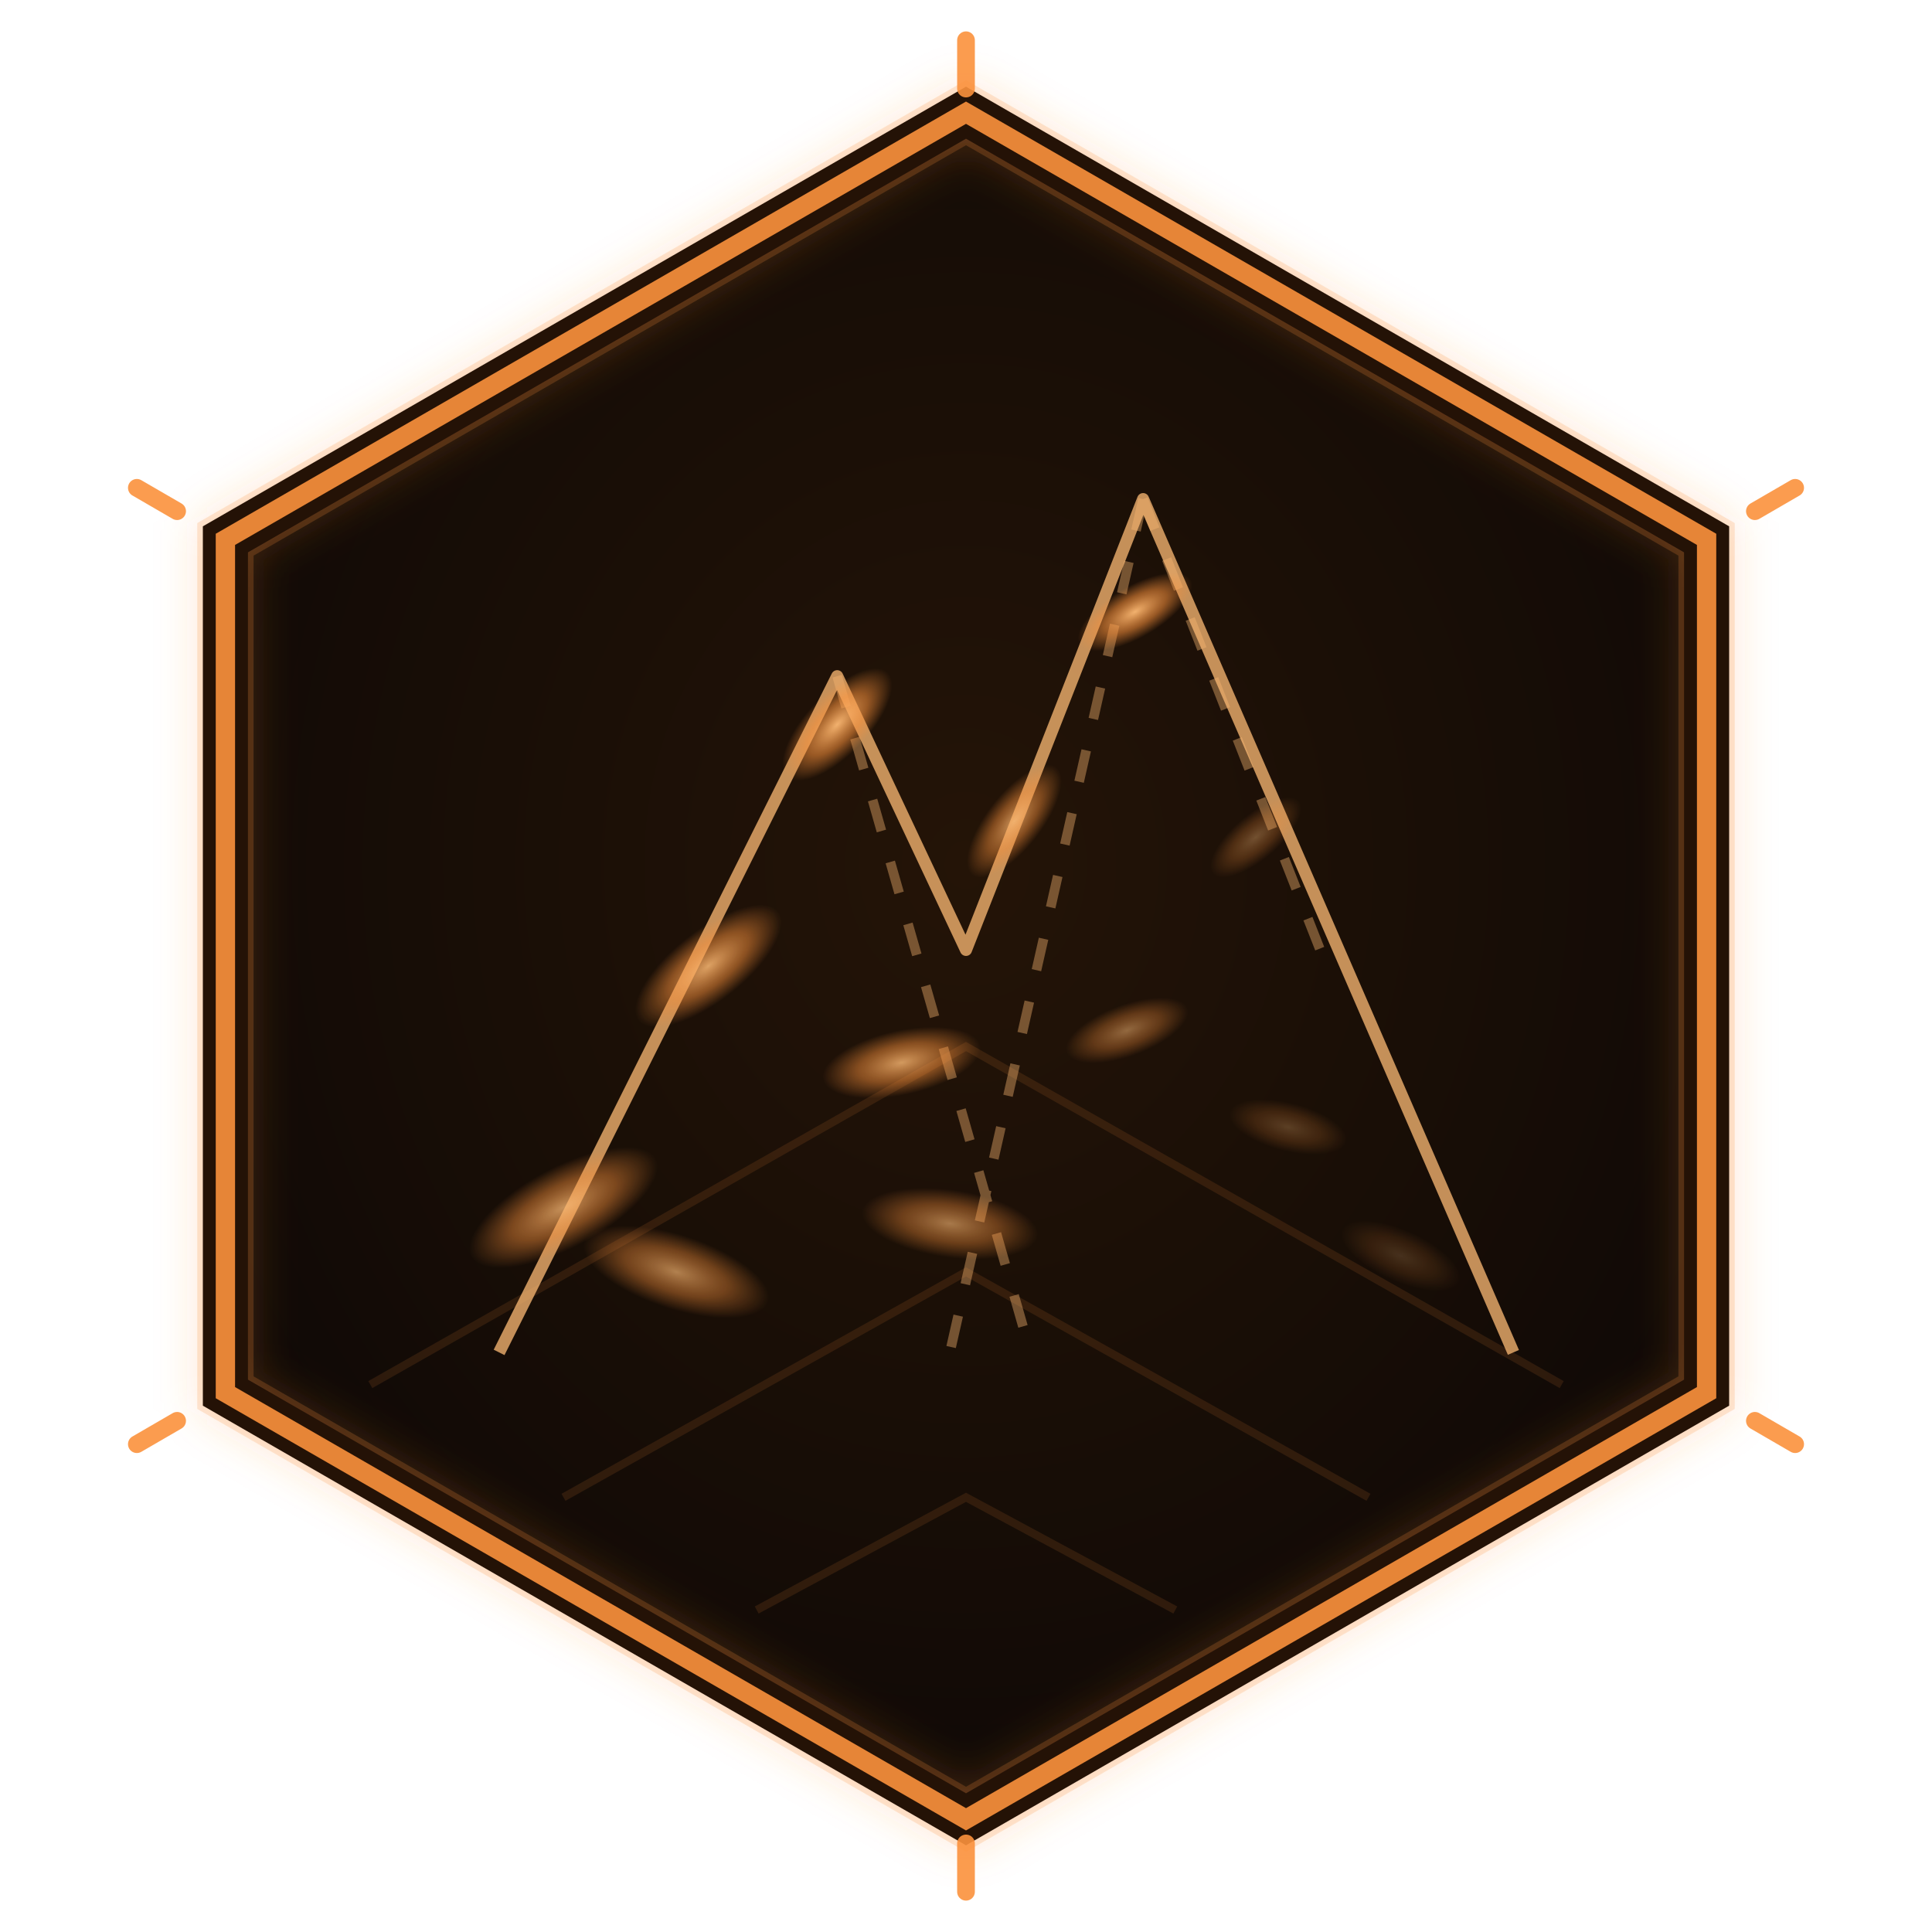
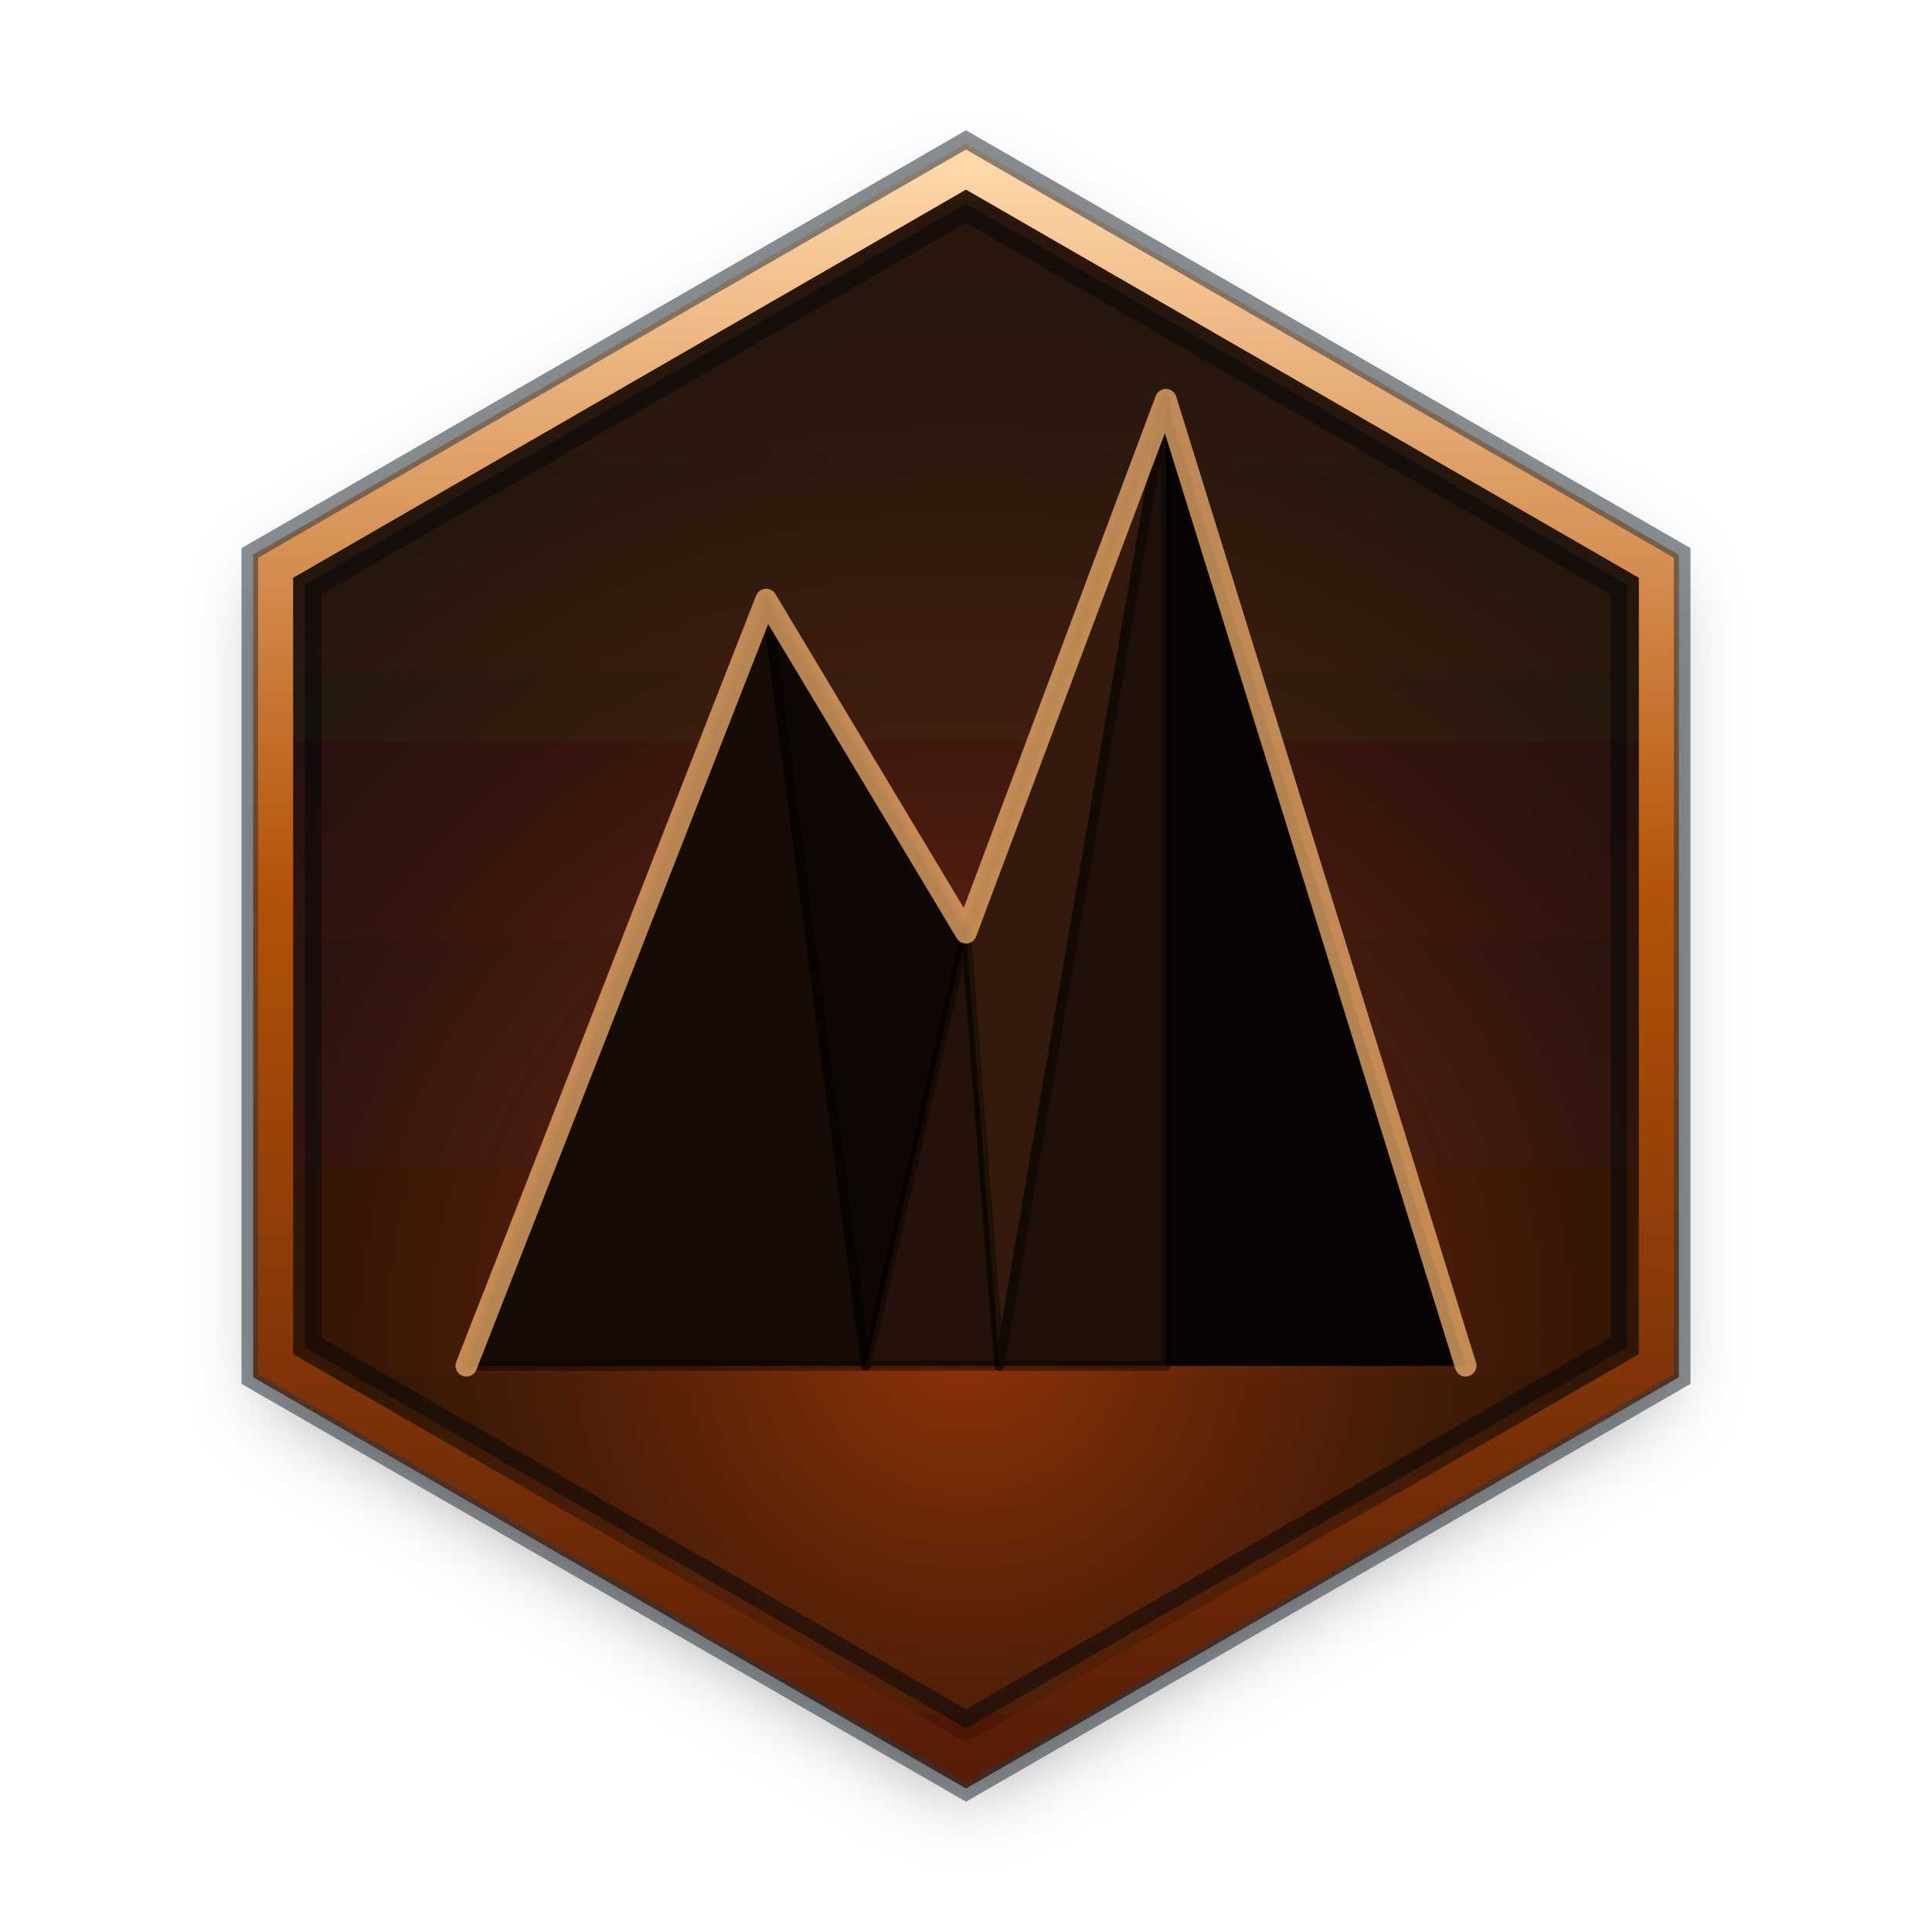
- <svg xmlns="http://www.w3.org/2000/svg" viewBox="0 0 240 240" width="240" height="240" role="img" aria-label="Melkor Gaussian-splat forge: inside an ember-dark hexagon, a cloud of glowing anisotropic splats reconstructs a wireframe peak — 3D Gaussian Splatting: conversion, training, scene completion.">
+ <svg xmlns="http://www.w3.org/2000/svg" viewBox="632 192 116 116" width="240" height="240" role="img" aria-label="Melkor obsidian forge plate — an ember-lit machined hexagon containing a faceted, M-shaped twin-peak massif.">
  <defs>
-     <radialGradient id="ember" cx="50%" cy="44%" r="72%">
-       <stop offset="0%" stop-color="#241407" />
-       <stop offset="60%" stop-color="#150c06" />
-       <stop offset="100%" stop-color="#080505" />
+     <filter id="nodeShadow" x="-40%" y="-40%" width="180%" height="180%">
+       <feDropShadow dx="0" dy="1.5" stdDeviation="2.4" flood-color="#000000" flood-opacity="0.38" />
+     </filter>
+     <linearGradient id="melPlate" x1="0" y1="202" x2="0" y2="298" gradientUnits="userSpaceOnUse">
+       <stop offset="0%" stop-color="#2b1a10" />
+       <stop offset="55%" stop-color="#170d07" />
+       <stop offset="100%" stop-color="#0b0604" />
+     </linearGradient>
+     <radialGradient id="melHeat" gradientUnits="userSpaceOnUse" cx="690" cy="272" r="62">
+       <stop offset="0%" stop-color="#c2410c" stop-opacity="0.72" />
+       <stop offset="45%" stop-color="#9a3412" stop-opacity="0.38" />
+       <stop offset="100%" stop-color="#7c2d12" stop-opacity="0" />
    </radialGradient>
-     <radialGradient id="splat" cx="50%" cy="50%" r="50%">
-       <stop offset="0%" stop-color="#fdba74" stop-opacity="0.95" />
-       <stop offset="55%" stop-color="#fb923c" stop-opacity="0.55" />
-       <stop offset="100%" stop-color="#fb923c" stop-opacity="0" />
-     </radialGradient>
-     <filter id="glow" x="-60%" y="-60%" width="220%" height="220%">
-       <feGaussianBlur stdDeviation="2.6" result="b" />
-       <feMerge>
-         <feMergeNode in="b" />
-         <feMergeNode in="SourceGraphic" />
-       </feMerge>
-     </filter>
+     <linearGradient id="melBezel" x1="0" y1="202" x2="0" y2="298" gradientUnits="userSpaceOnUse">
+       <stop offset="0%" stop-color="#fed7aa" />
+       <stop offset="45%" stop-color="#b45309" />
+       <stop offset="100%" stop-color="#571c07" />
+     </linearGradient>
+     <clipPath id="melClip">
+       <path d="M690 202 L731.6 226 L731.6 274 L690 298 L648.4 274 L648.4 226 Z" />
+     </clipPath>
    <style>
-       .rim{fill:none;stroke:#fb923c;stroke-width:2.4;stroke-linejoin:miter;stroke-opacity:.9}
-       .rimdark{fill:none;stroke:#241206;stroke-width:5.6;stroke-linejoin:miter}
-       .rimglow{fill:none;stroke:#fb923c;stroke-width:7;stroke-linejoin:miter;stroke-opacity:.2;filter:url(#glow)}
-       .vtick{stroke:#fb923c;stroke-width:2.2;stroke-linecap:round;stroke-opacity:.9}
-       .grid{fill:none;stroke:#fb923c;stroke-opacity:.12;stroke-width:1}
-       .wire{fill:none;stroke:#fdba74;stroke-opacity:.4;stroke-width:1.2;stroke-linejoin:round;stroke-dasharray:4 4}
-       .wire-solid{fill:none;stroke:#fdba74;stroke-opacity:.75;stroke-width:1.5;stroke-linejoin:round}
-       .p1{animation:breathe 3.4s ease-in-out infinite}
-       .p2{animation:breathe 3.4s ease-in-out infinite;animation-delay:1.7s}
-       @keyframes breathe{0%,100%{opacity:1}50%{opacity:.5}}
-       @media (prefers-reduced-motion:reduce){.p1,.p2{animation:none}}
-       @media (prefers-color-scheme:light){.rimglow{stroke-opacity:.28}.rim{stroke-opacity:1}.rimdark{stroke:#3a2210}.vtick{stroke-opacity:1}}
+       .mel-plate{fill:url(#melPlate)}
+       .mel-rock{fill:#050302}
+       .mel-ridge{fill:none;stroke:#fdba74;stroke-opacity:.7;stroke-width:1.3;stroke-linejoin:round;stroke-linecap:round}
+       .mel-facet{fill:#070302}
+       .mel-tin{stroke:#000;stroke-opacity:.4;stroke-width:.6;stroke-linejoin:round}
+       .mel-edge{fill:none;stroke:url(#melBezel);stroke-width:2.4;stroke-linejoin:miter}
+       .mel-groove{fill:none;stroke:#05070b;stroke-opacity:.5;stroke-width:1}
+       .mel-hairline{fill:none;stroke:#2b333d;stroke-opacity:.55;stroke-width:1}
    </style>
  </defs>
-   <path d="M120 14 L212 67 L212 173 L120 226 L28 173 L28 67 Z" fill="url(#ember)" />
-   <path class="grid" d="M46 172 L120 130 L194 172" />
-   <path class="grid" d="M70 186 L120 158 L170 186" />
-   <path class="grid" d="M94 200 L120 186 L146 200" />
-   <path class="wire-solid" d="M62 168 L104 84 L120 118 L142 62 L188 168" />
-   <path class="wire" d="M104 84 L128 168 M142 62 L118 168 M142 62 L164 118" />
-   <g>
-     <ellipse cx="70" cy="150" rx="13" ry="5" transform="rotate(-28 70 150)" fill="url(#splat)" opacity="0.8" />
-     <ellipse cx="88" cy="120" rx="11" ry="4.4" transform="rotate(-38 88 120)" fill="url(#splat)" opacity="0.9" />
-     <ellipse class="p1" cx="104" cy="90" rx="9" ry="3.8" transform="rotate(-46 104 90)" fill="url(#splat)" />
-     <ellipse cx="84" cy="158" rx="12" ry="4.6" transform="rotate(18 84 158)" fill="url(#splat)" opacity="0.7" />
-     <ellipse cx="112" cy="132" rx="10" ry="4" transform="rotate(-12 112 132)" fill="url(#splat)" opacity="0.85" />
-     <ellipse cx="126" cy="102" rx="8.5" ry="3.4" transform="rotate(-52 126 102)" fill="url(#splat)" opacity="0.8" />
-     <ellipse class="p2" cx="141" cy="76" rx="8" ry="3.2" transform="rotate(-30 141 76)" fill="url(#splat)" />
-     <ellipse cx="118" cy="152" rx="11" ry="4.2" transform="rotate(8 118 152)" fill="url(#splat)" opacity="0.65" />
-     <ellipse cx="140" cy="128" rx="8" ry="3.2" transform="rotate(-20 140 128)" fill="url(#splat)" opacity="0.55" />
-     <ellipse cx="156" cy="104" rx="7" ry="2.8" transform="rotate(-40 156 104)" fill="url(#splat)" opacity="0.4" />
-     <ellipse cx="160" cy="140" rx="7.5" ry="3" transform="rotate(14 160 140)" fill="url(#splat)" opacity="0.3" />
-     <ellipse cx="174" cy="156" rx="8" ry="3.2" transform="rotate(24 174 156)" fill="url(#splat)" opacity="0.22" />
+   <g filter="url(#nodeShadow)">
+     <path d="M690 202 L731.6 226 L731.6 274 L690 298 L648.4 274 L648.4 226 Z" class="mel-plate" />
  </g>
-   <path class="rimglow" d="M120 14 L212 67 L212 173 L120 226 L28 173 L28 67 Z" />
-   <path class="rimdark" d="M120 14 L212 67 L212 173 L120 226 L28 173 L28 67 Z" />
-   <path class="rim" d="M120 14 L212 67 L212 173 L120 226 L28 173 L28 67 Z" />
-   <line class="vtick" x1="120" y1="5" x2="120" y2="11" />
-   <line class="vtick" x1="120" y1="229" x2="120" y2="235" />
-   <line class="vtick" x1="218" y1="63.5" x2="223" y2="60.6" />
-   <line class="vtick" x1="218" y1="176.5" x2="223" y2="179.4" />
-   <line class="vtick" x1="22" y1="63.5" x2="17" y2="60.6" />
-   <line class="vtick" x1="22" y1="176.5" x2="17" y2="179.4" />
+   <g clip-path="url(#melClip)">
+     <path d="M690 202 L731.6 226 L731.6 274 L690 298 L648.4 274 L648.4 226 Z" fill="url(#melHeat)" />
+     <path d="M660 274 L678 228 L690 248 L702 216 L720 274 Z" class="mel-rock" />
+     <path d="M702 216 L720 274 L702 274 Z" class="mel-facet" />
+     <polygon points="660,274 678,228 684,274" fill="#170b05" class="mel-tin" />
+     <polygon points="678,228 690,248 684,274" fill="#0e0703" class="mel-tin" />
+     <polygon points="690,248 692,274 684,274" fill="#241109" class="mel-tin" />
+     <polygon points="690,248 702,216 692,274" fill="#331a0d" class="mel-tin" />
+     <polygon points="702,216 702,274 692,274" fill="#20100a" class="mel-tin" />
+     <path d="M660 274 L678 228 L690 248 L702 216 L720 274" class="mel-ridge" />
+   </g>
+   <path d="M690 202 L731.6 226 L731.6 274 L690 298 L648.4 274 L648.4 226 Z" class="mel-edge" />
+   <path d="M690 204.8 L729.2 227.4 L729.2 272.6 L690 295.2 L650.8 272.6 L650.8 227.4 Z" class="mel-groove" />
+   <path d="M690 200.4 L733 225.2 L733 274.8 L690 299.6 L647 274.8 L647 225.2 Z" class="mel-hairline" />
</svg>
